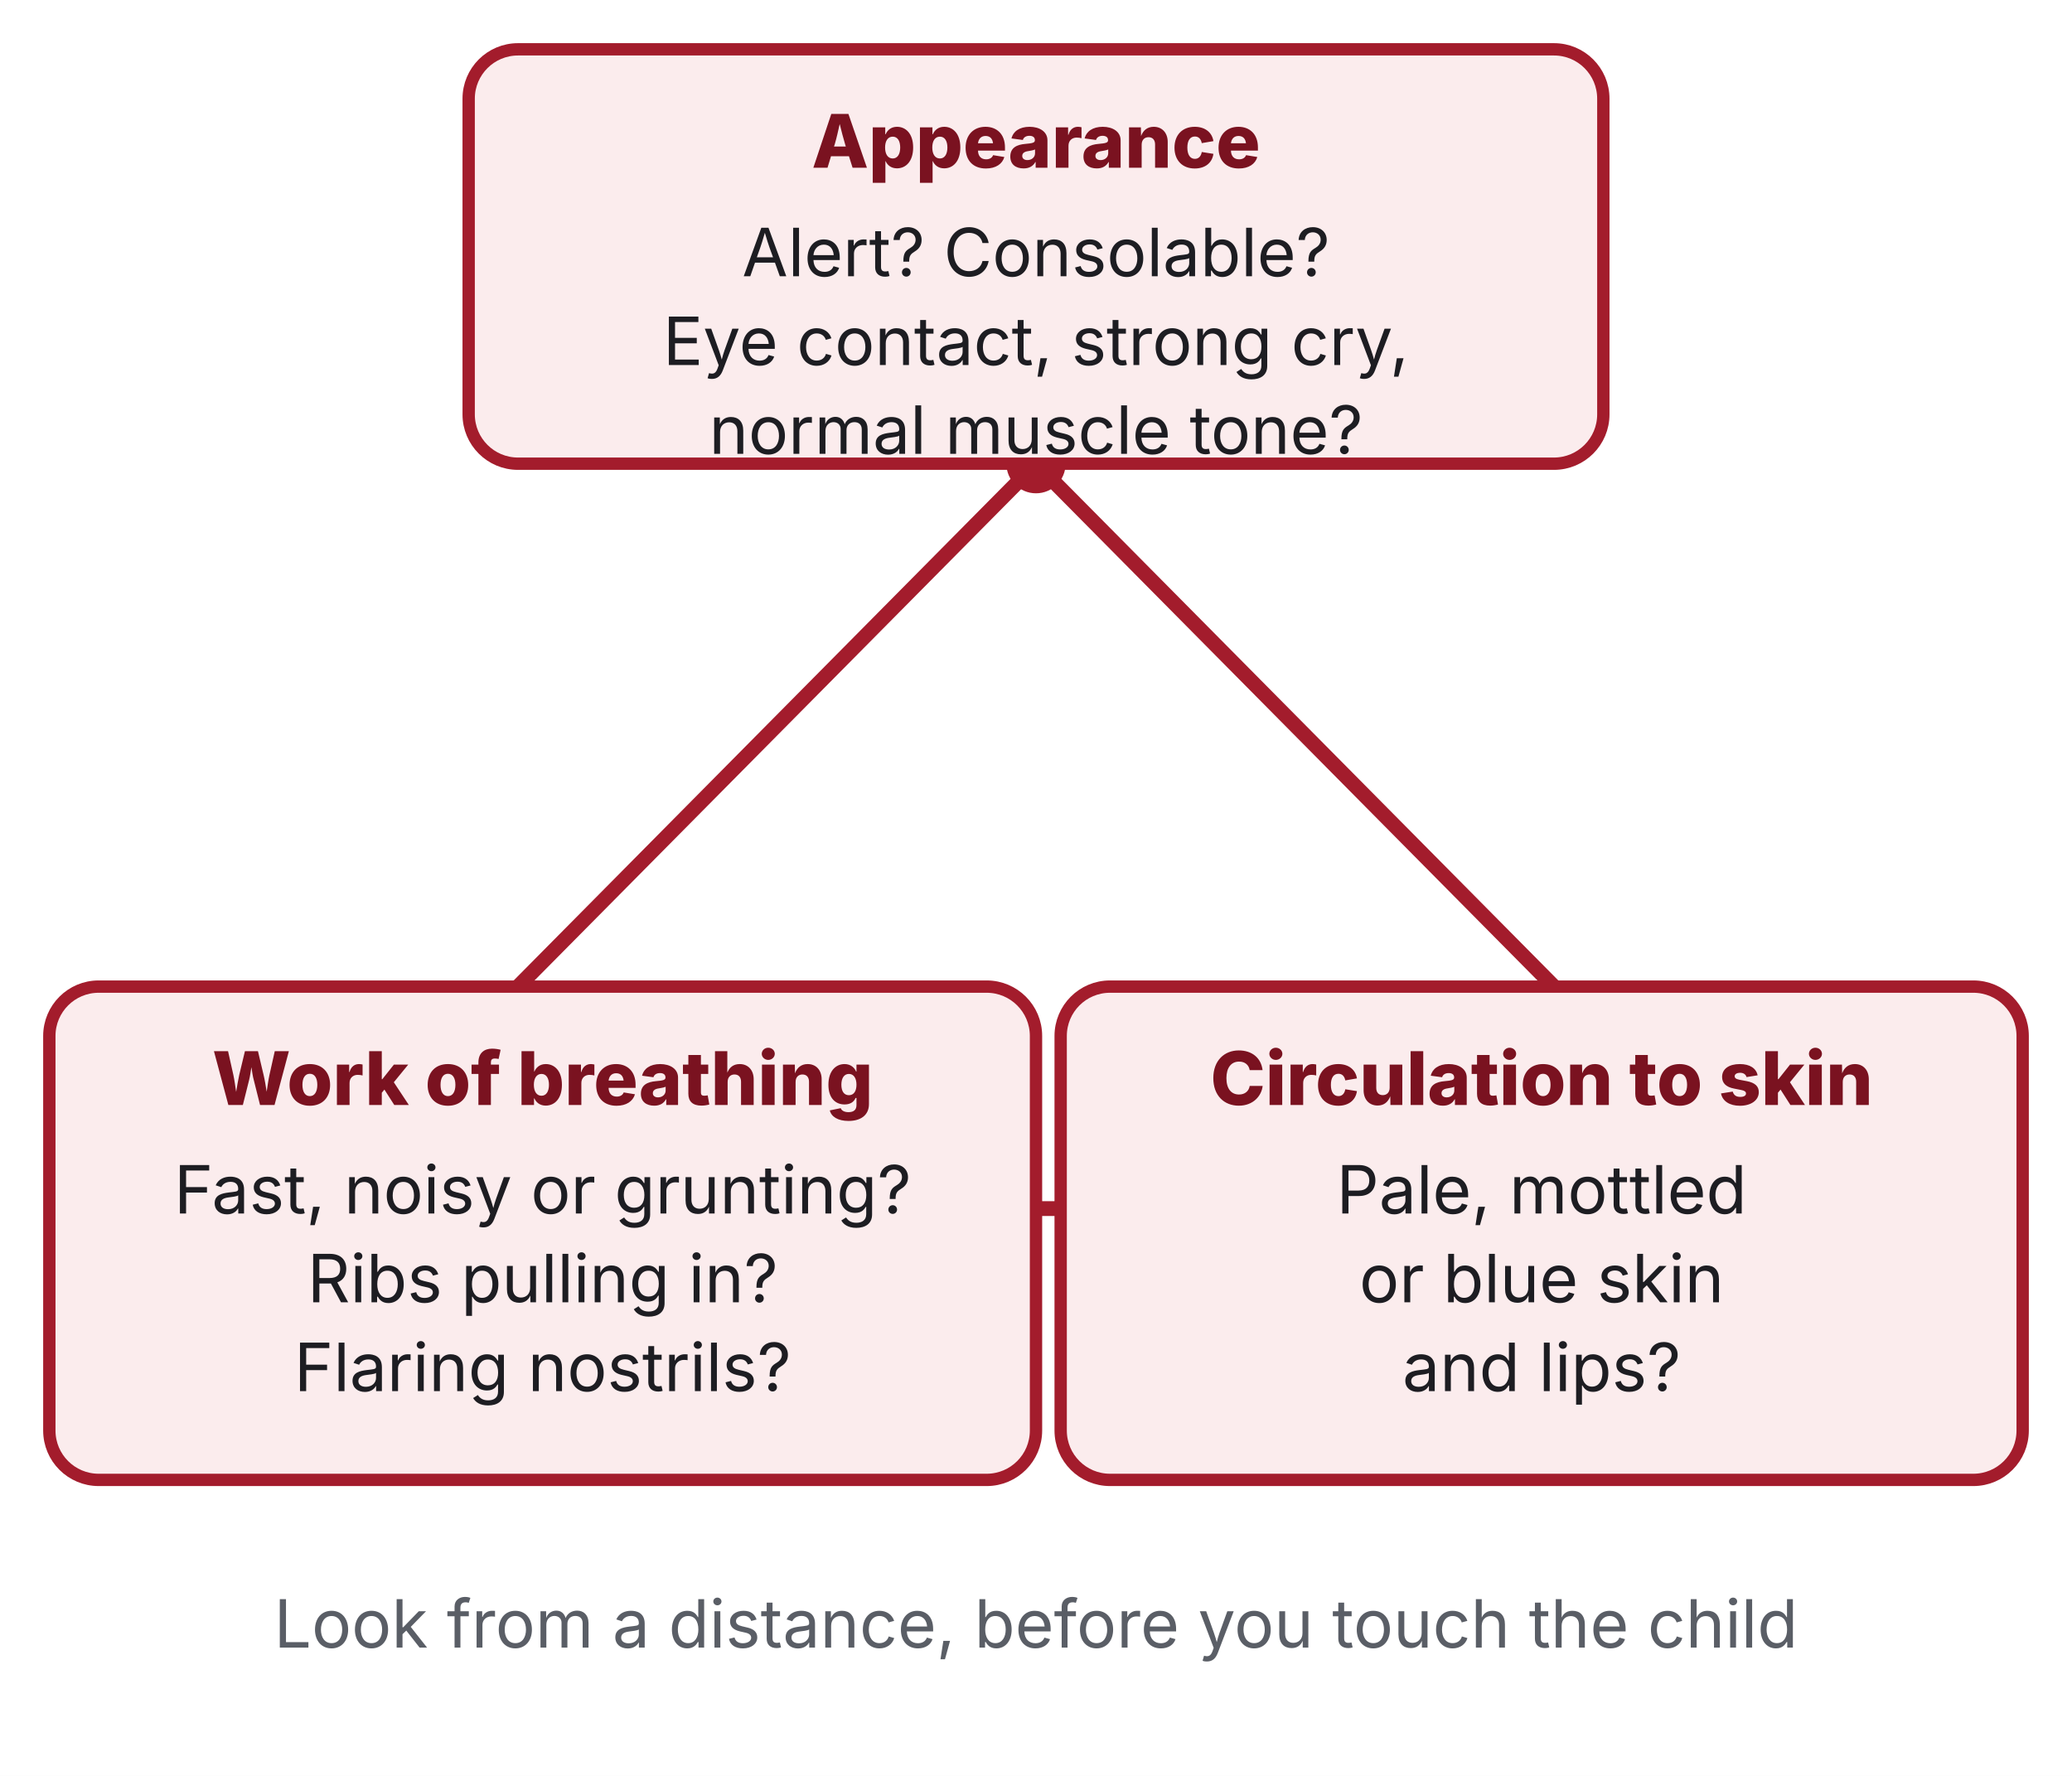
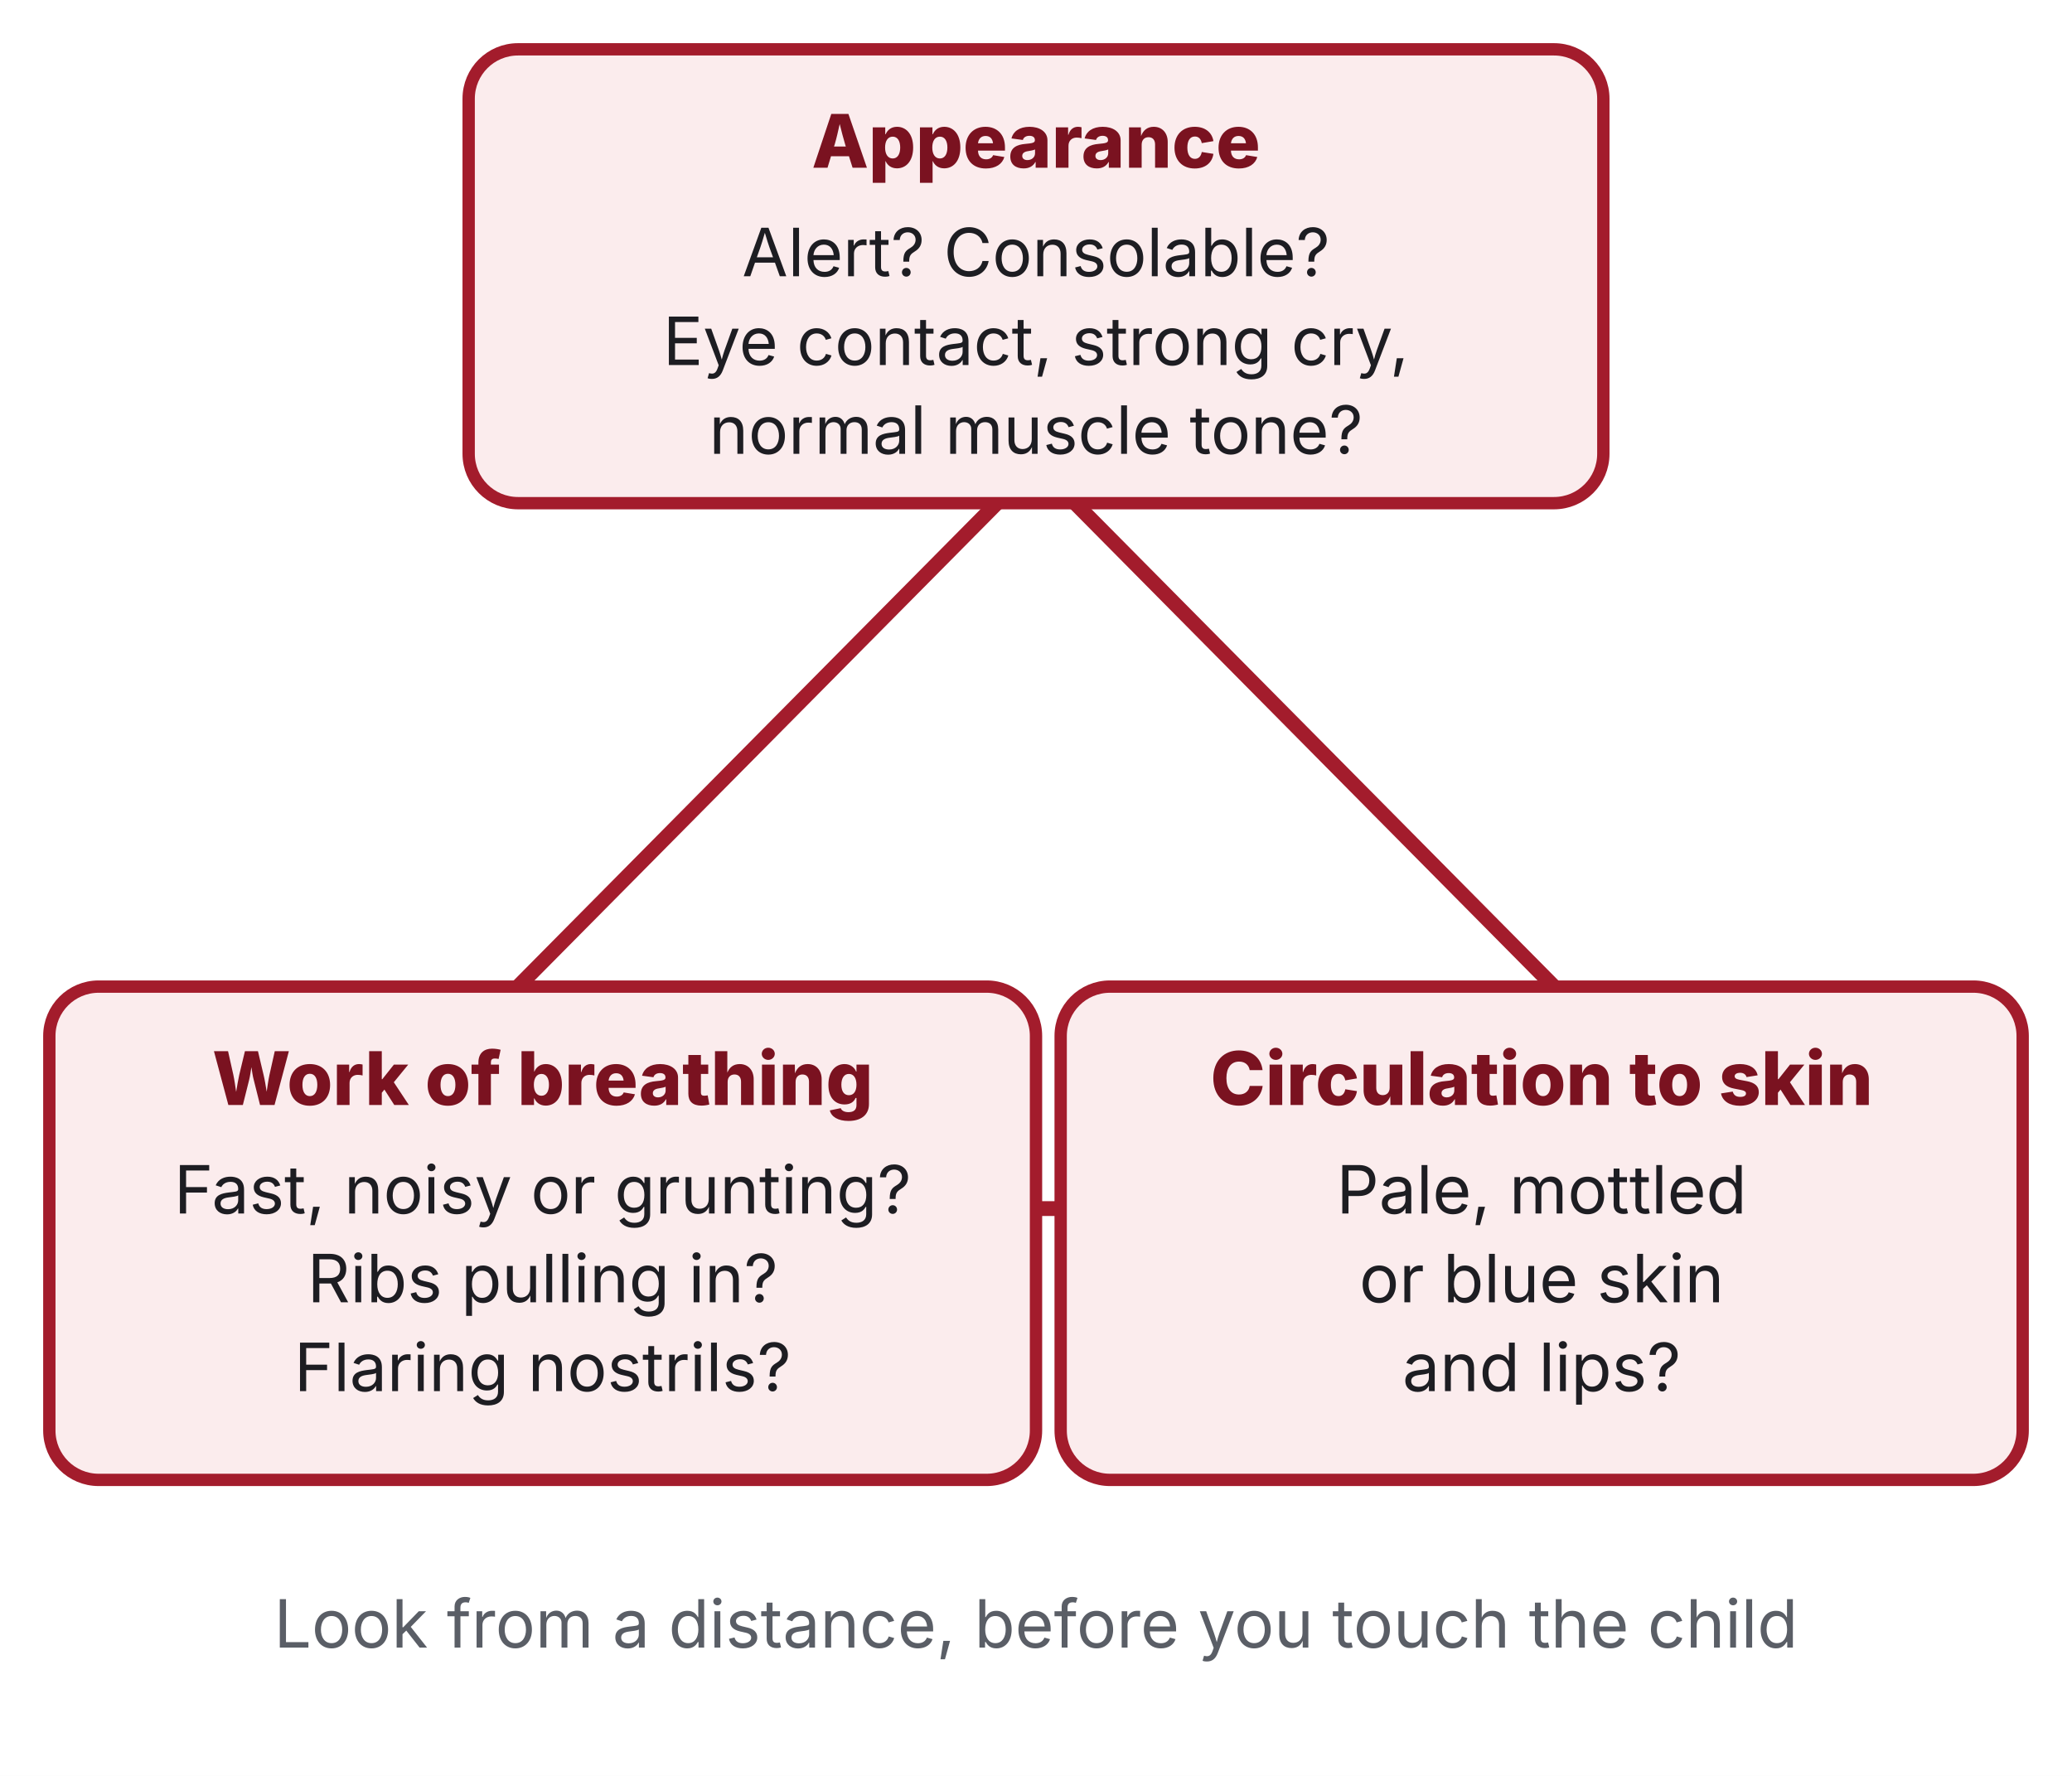
<svg xmlns="http://www.w3.org/2000/svg" viewBox="0 0 420 360" width="420" height="360" font-family="Inter, Arial, sans-serif" role="img">
  <rect width="420" height="360" fill="#fff" />
  <path d="M210 94 L105 200 M210 94 L315 200 M105 245 H315" stroke="#a31c2c" stroke-width="3" fill="none" />
  <circle cx="210" cy="94" r="6" fill="#a31c2c" />
-   <rect x="95" y="10" width="230" height="84" rx="10" fill="#fbeced" stroke="#a31c2c" stroke-width="2.5" />
+   <rect x="95" y="10" width="230" height="92" rx="10" fill="#fbeced" stroke="#a31c2c" stroke-width="2.5" />
  <text x="210.0" y="34" font-size="15" font-weight="800" text-anchor="middle" fill="#7a1220">Appearance</text>
  <text x="210.0" y="56" font-size="13.5" text-anchor="middle" fill="#1d1d22">Alert? Consolable?</text>
  <text x="210.0" y="74" font-size="13.5" text-anchor="middle" fill="#1d1d22">Eye contact, strong cry,</text>
  <text x="210.0" y="92" font-size="13.5" text-anchor="middle" fill="#1d1d22">normal muscle tone?</text>
  <rect x="10" y="200" width="200" height="100" rx="10" fill="#fbeced" stroke="#a31c2c" stroke-width="2.5" />
  <text x="110.0" y="224" font-size="15" font-weight="800" text-anchor="middle" fill="#7a1220">Work of breathing</text>
  <text x="110.0" y="246" font-size="13.5" text-anchor="middle" fill="#1d1d22">Fast, noisy or grunting?</text>
  <text x="110.0" y="264" font-size="13.5" text-anchor="middle" fill="#1d1d22">Ribs pulling in?</text>
  <text x="110.0" y="282" font-size="13.5" text-anchor="middle" fill="#1d1d22">Flaring nostrils?</text>
  <rect x="215" y="200" width="195" height="100" rx="10" fill="#fbeced" stroke="#a31c2c" stroke-width="2.5" />
  <text x="312.5" y="224" font-size="15" font-weight="800" text-anchor="middle" fill="#7a1220">Circulation to skin</text>
  <text x="312.5" y="246" font-size="13.5" text-anchor="middle" fill="#1d1d22">Pale, mottled</text>
  <text x="312.5" y="264" font-size="13.5" text-anchor="middle" fill="#1d1d22">or blue skin</text>
  <text x="312.5" y="282" font-size="13.5" text-anchor="middle" fill="#1d1d22">and lips?</text>
  <text x="210" y="334" font-size="13.5" text-anchor="middle" fill="#5a5e66">Look from a distance, before you touch the child</text>
</svg>
